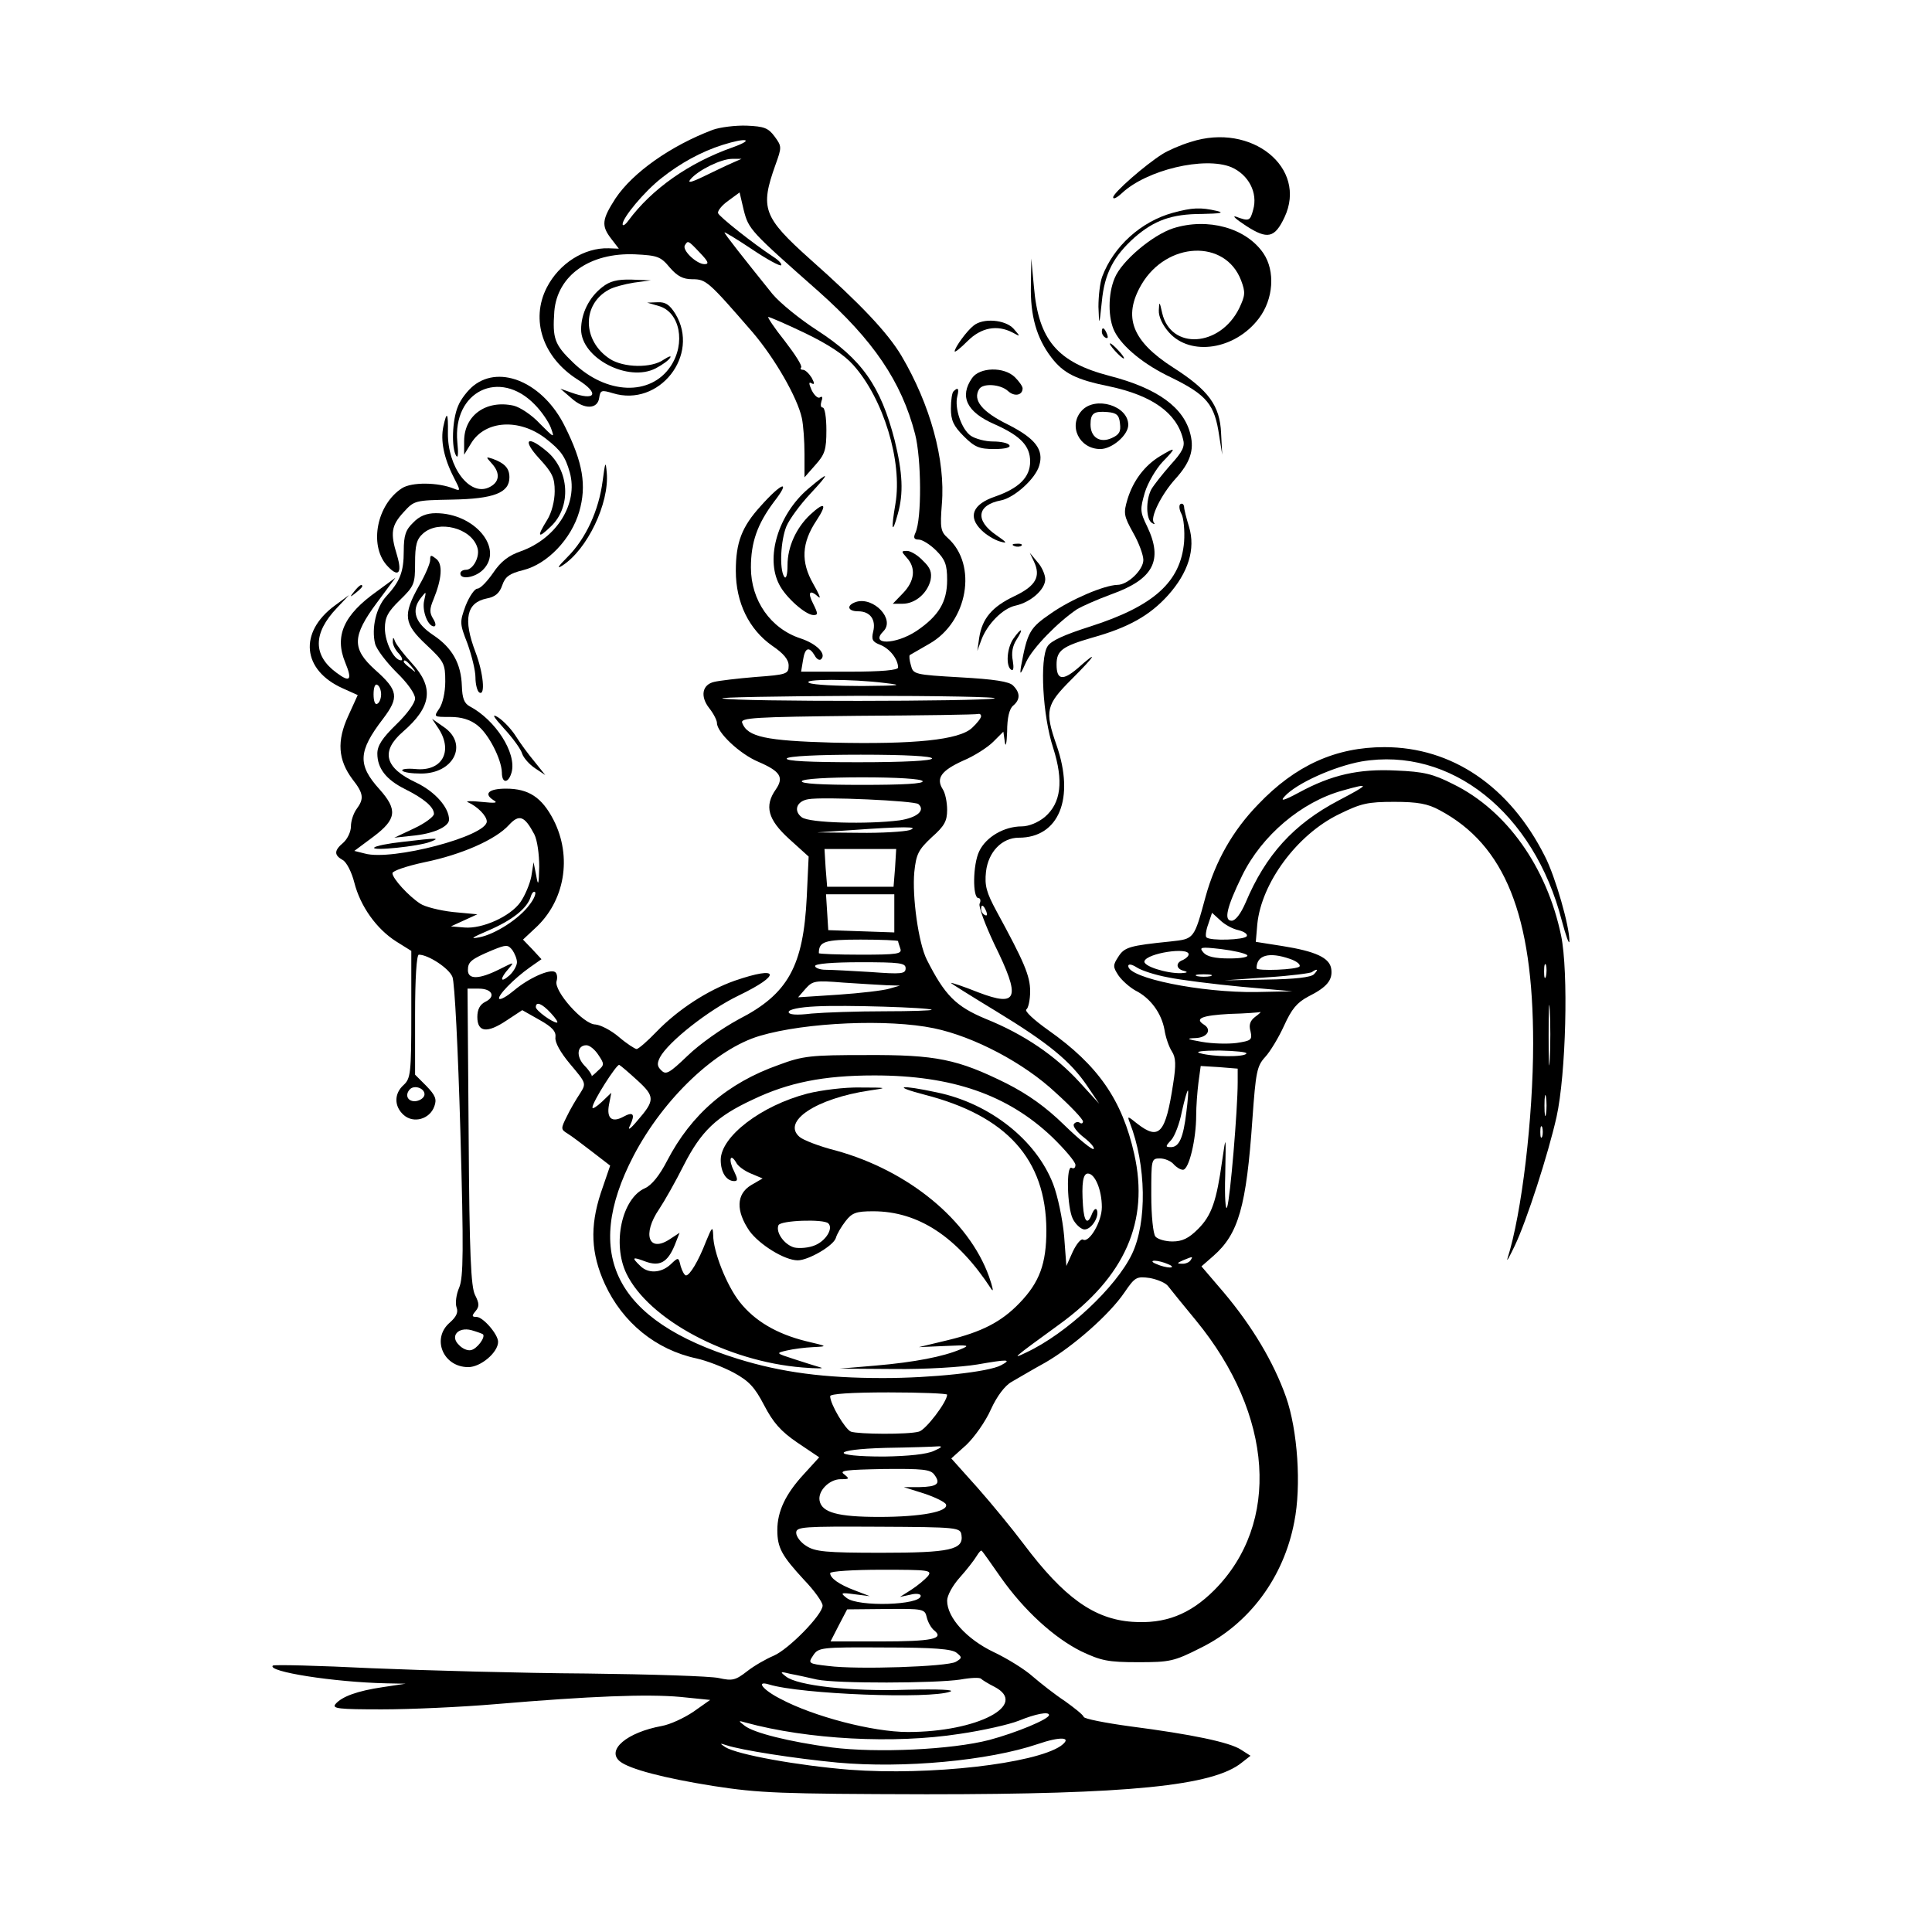
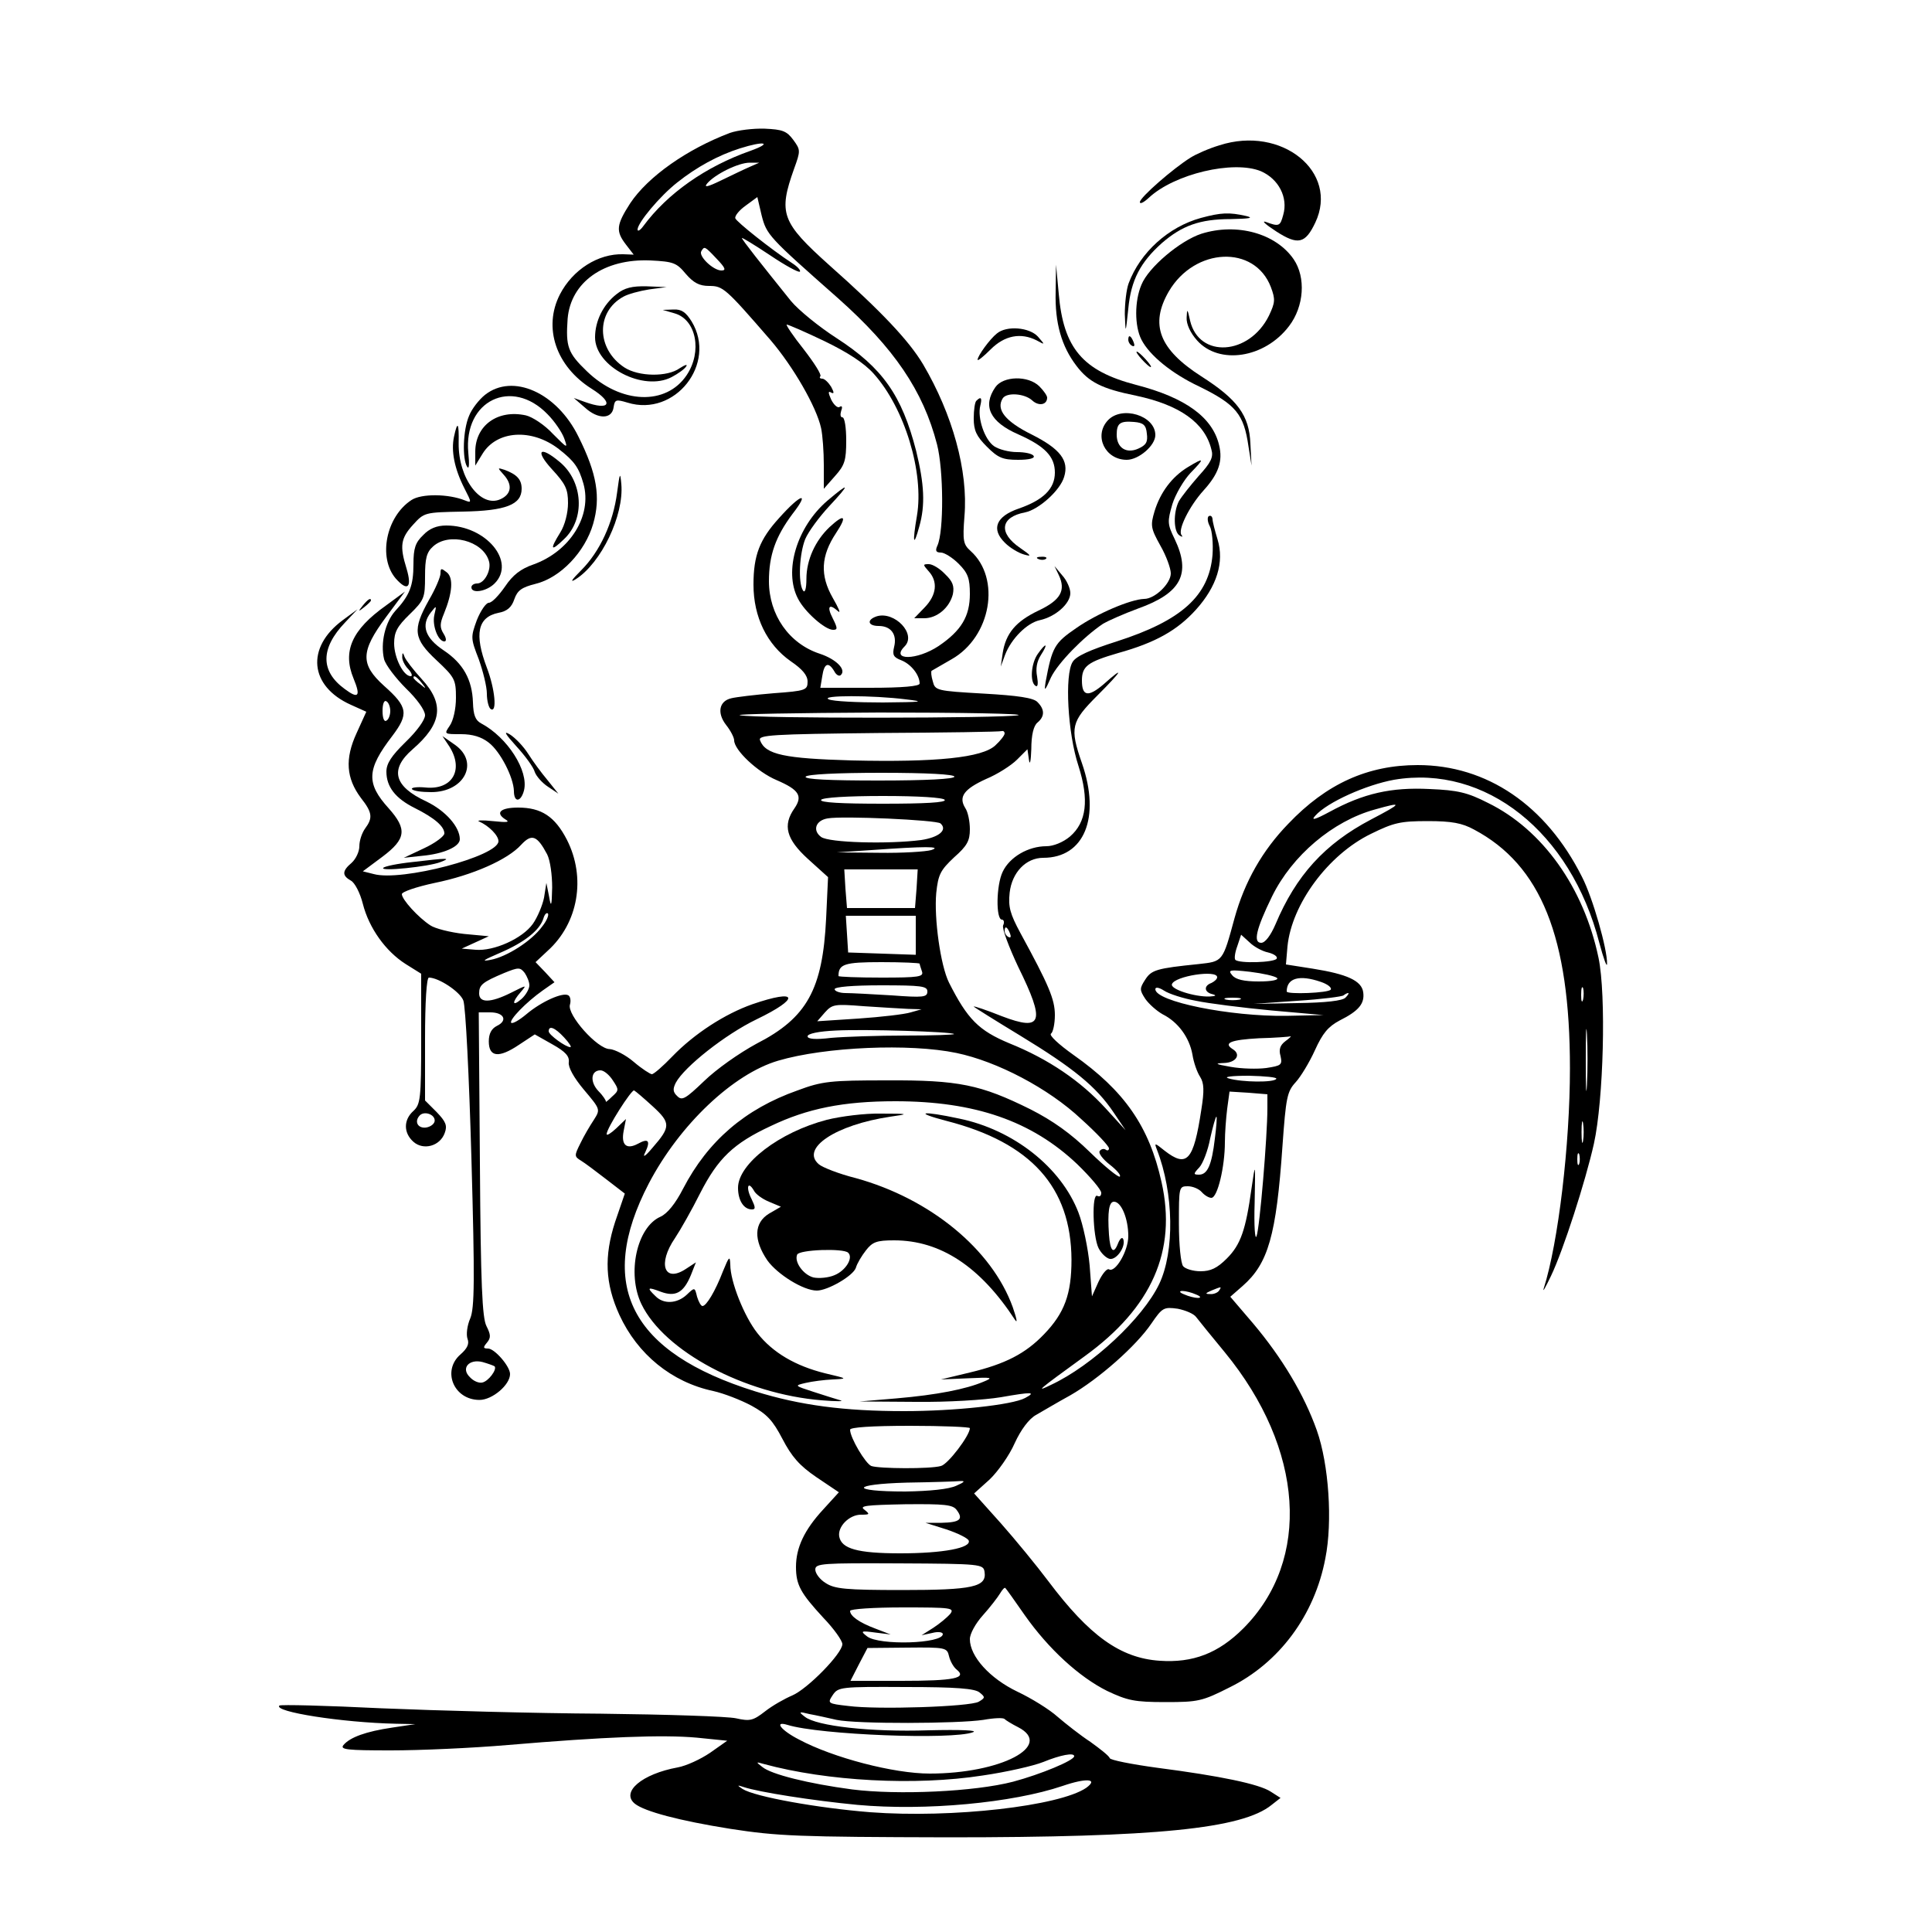
- <svg xmlns="http://www.w3.org/2000/svg" version="1.0" width="512pt" height="512pt" viewBox="0 0 512 512" preserveAspectRatio="xMidYMid meet">
+ <svg xmlns="http://www.w3.org/2000/svg" version="1.0" width="100%" height="auto" viewBox="0 0 500 500" preserveAspectRatio="xMidYMid meet">
  <g transform="translate(0,512) scale(0.1,-0.1)" fill="#000000" stroke="none">
    <path d="M1889 4776 c-111 -42 -212 -113 -258 -182 -36 -56 -38 -72 -11 -107 l20 -26 -27 1 c-65 2 -131 -40 -164 -104 -44 -86 -10 -186 82 -244 59 -37 48 -58 -18 -34 l-28 10 29 -25 c34 -31 70 -30 74 1 3 20 6 21 36 12 123 -38 232 101 166 210 -15 24 -26 32 -47 31 l-28 -1 31 -9 c56 -16 72 -99 31 -160 -53 -79 -170 -75 -258 10 -50 48 -55 64 -50 136 8 95 94 156 214 151 60 -3 68 -6 92 -35 20 -23 35 -31 60 -31 36 0 42 -5 159 -140 59 -69 119 -173 131 -228 4 -19 7 -61 7 -95 l0 -62 29 33 c25 28 29 40 29 92 0 33 -4 60 -10 60 -5 0 -6 7 -3 17 4 10 2 14 -4 10 -5 -4 -15 5 -22 19 -8 18 -8 23 0 18 8 -4 8 0 0 15 -7 11 -17 21 -23 21 -6 0 -8 3 -5 6 4 4 -16 35 -43 70 -28 35 -47 64 -44 64 4 0 48 -19 98 -43 60 -29 103 -57 127 -84 80 -89 131 -256 112 -368 -12 -70 -9 -83 6 -28 16 56 13 110 -8 196 -37 144 -87 215 -206 292 -45 29 -98 72 -118 96 -78 97 -127 159 -127 163 0 2 33 -18 72 -44 40 -27 75 -46 78 -43 3 3 -6 13 -20 22 -55 36 -144 107 -147 116 -2 6 10 21 27 33 l30 22 11 -47 c13 -51 18 -56 198 -215 145 -129 220 -239 256 -378 17 -66 18 -225 1 -262 -6 -13 -4 -18 9 -18 9 0 30 -13 46 -29 24 -24 29 -38 29 -78 0 -58 -22 -95 -81 -135 -56 -37 -125 -38 -88 -1 32 32 -26 92 -72 78 -27 -9 -23 -25 5 -25 32 0 48 -22 40 -54 -5 -21 -2 -27 19 -35 25 -10 47 -38 47 -60 0 -7 -44 -11 -128 -11 l-129 0 5 30 c5 34 16 38 31 13 5 -10 13 -14 17 -10 15 14 -12 41 -54 55 -80 26 -132 101 -132 188 0 67 17 115 61 174 46 59 22 53 -35 -11 -50 -55 -66 -96 -66 -172 0 -84 35 -155 96 -198 31 -21 44 -37 44 -53 0 -22 -5 -24 -87 -30 -49 -4 -98 -10 -110 -13 -32 -7 -38 -38 -14 -69 12 -15 21 -33 21 -40 0 -25 60 -82 110 -103 58 -25 68 -41 46 -73 -31 -44 -21 -80 35 -131 l52 -47 -5 -107 c-9 -183 -49 -257 -180 -324 -46 -25 -104 -66 -136 -97 -48 -46 -57 -51 -69 -39 -12 11 -12 19 -4 35 22 41 128 125 209 164 114 55 108 80 -11 39 -71 -25 -150 -76 -207 -135 -24 -25 -48 -46 -53 -46 -4 0 -26 14 -47 32 -21 18 -49 32 -62 33 -32 0 -111 89 -103 115 3 10 1 21 -4 24 -14 9 -70 -16 -109 -49 -18 -15 -35 -25 -39 -22 -6 7 38 53 82 84 l30 21 -24 26 -25 26 31 29 c80 72 100 190 50 288 -31 60 -66 83 -126 83 -45 0 -60 -13 -34 -30 14 -8 7 -9 -32 -5 -27 3 -43 2 -35 -1 25 -11 50 -36 50 -51 0 -39 -251 -105 -323 -85 l-28 7 51 38 c61 46 64 71 16 125 -59 65 -57 101 9 187 43 57 41 75 -21 130 -62 56 -61 89 5 178 l49 66 -49 -36 c-89 -63 -113 -119 -84 -189 19 -46 13 -54 -23 -27 -63 46 -63 105 1 172 l32 34 -38 -28 c-96 -71 -86 -171 21 -219 l40 -18 -25 -55 c-31 -67 -27 -117 11 -168 30 -38 31 -52 11 -79 -8 -11 -15 -31 -15 -46 0 -14 -9 -33 -20 -43 -25 -21 -25 -33 -2 -46 10 -5 24 -32 31 -60 16 -63 59 -123 111 -156 l40 -25 0 -169 c0 -155 -2 -169 -20 -186 -26 -23 -26 -57 0 -80 26 -23 69 -11 81 23 7 19 3 29 -21 54 l-30 30 0 159 c0 96 4 159 10 159 25 0 80 -36 89 -59 6 -14 15 -196 21 -408 9 -319 8 -388 -3 -415 -8 -18 -11 -42 -7 -53 5 -13 -1 -25 -18 -40 -49 -42 -18 -118 49 -118 33 0 79 39 79 67 0 20 -40 66 -57 66 -13 0 -13 3 -3 15 11 13 10 21 -1 43 -11 21 -15 108 -17 420 l-3 392 30 0 c35 0 46 -21 17 -35 -14 -7 -21 -20 -21 -40 0 -41 26 -44 78 -9 l41 27 46 -26 c34 -19 44 -31 42 -46 -2 -13 13 -40 39 -71 43 -51 43 -51 26 -78 -10 -15 -26 -42 -35 -61 -16 -32 -16 -34 2 -45 10 -6 39 -28 65 -48 l48 -37 -25 -73 c-29 -89 -26 -160 11 -241 47 -102 135 -174 243 -197 27 -6 71 -23 99 -38 40 -22 55 -38 80 -86 24 -46 44 -69 88 -99 l58 -39 -41 -45 c-48 -52 -70 -98 -70 -148 0 -47 12 -68 71 -132 27 -28 49 -59 49 -68 0 -24 -90 -116 -130 -133 -19 -8 -51 -26 -70 -41 -31 -24 -39 -26 -75 -18 -22 5 -179 10 -350 12 -170 1 -426 8 -569 14 -142 7 -260 10 -263 7 -16 -16 162 -44 301 -47 l51 -1 -60 -9 c-68 -10 -109 -25 -126 -45 -10 -12 9 -14 123 -14 74 0 210 6 303 14 248 21 400 27 488 19 l79 -8 -44 -31 c-25 -17 -62 -34 -84 -38 -93 -17 -148 -64 -111 -94 25 -20 115 -44 247 -65 123 -19 175 -21 565 -22 536 0 760 22 836 84 l23 18 -25 16 c-30 20 -132 41 -294 62 -66 9 -122 20 -123 25 -2 6 -25 24 -50 42 -26 17 -64 47 -85 65 -21 19 -68 48 -104 65 -71 34 -123 91 -123 136 0 14 15 41 34 62 18 20 38 46 44 56 6 10 12 17 14 14 3 -3 25 -34 50 -70 62 -88 141 -160 213 -196 53 -25 71 -29 151 -29 84 0 95 2 166 38 128 63 220 186 248 334 19 95 9 243 -22 331 -33 93 -90 188 -165 277 l-59 69 32 28 c66 58 87 130 103 362 9 126 12 141 34 165 13 14 36 52 50 83 20 44 34 61 64 77 50 25 65 44 61 73 -4 30 -42 47 -130 61 l-70 11 4 47 c11 109 105 237 216 291 59 29 76 33 147 33 62 0 89 -5 120 -22 173 -92 248 -278 248 -618 0 -196 -30 -451 -68 -570 -3 -11 5 4 19 33 32 67 89 244 111 342 25 113 32 385 12 481 -38 182 -145 332 -286 401 -53 27 -78 33 -151 36 -99 5 -171 -11 -259 -59 -39 -21 -49 -23 -37 -10 31 35 132 80 204 93 236 40 457 -135 531 -422 11 -41 20 -66 20 -54 1 37 -37 171 -65 225 -93 185 -246 289 -425 289 -129 0 -236 -48 -335 -152 -67 -69 -113 -150 -139 -244 -31 -114 -30 -112 -93 -119 -108 -11 -122 -15 -138 -40 -15 -23 -15 -27 0 -50 9 -13 29 -31 45 -40 40 -20 69 -60 77 -104 3 -20 12 -46 20 -58 10 -16 11 -35 3 -85 -20 -132 -37 -151 -95 -106 -26 21 -27 21 -20 3 44 -113 46 -264 6 -348 -42 -88 -173 -211 -280 -261 -41 -20 -37 -16 87 74 174 126 239 273 199 451 -32 144 -96 236 -228 329 -38 27 -64 51 -58 55 5 3 10 25 10 48 0 41 -16 78 -89 212 -27 50 -32 68 -28 105 6 52 42 90 87 90 106 0 149 104 100 245 -32 92 -28 107 40 175 65 65 72 79 16 29 -40 -34 -56 -31 -56 10 0 37 15 48 94 71 97 27 153 59 201 112 54 60 74 123 56 182 -7 23 -13 46 -13 53 -1 7 -5 10 -10 7 -4 -3 -3 -15 3 -26 6 -11 9 -45 7 -74 -9 -106 -80 -170 -248 -224 -69 -22 -105 -38 -114 -53 -21 -33 -13 -184 15 -269 28 -88 21 -146 -22 -183 -18 -15 -43 -25 -61 -25 -47 0 -95 -28 -113 -66 -17 -35 -18 -124 -2 -124 5 0 7 -7 3 -15 -3 -8 15 -56 39 -107 71 -144 63 -168 -42 -128 -40 16 -73 27 -73 25 0 -1 54 -35 120 -75 138 -84 197 -132 242 -199 l31 -46 -52 57 c-64 70 -147 127 -249 168 -79 33 -108 62 -156 157 -22 44 -39 167 -33 232 5 48 11 59 46 92 34 30 41 43 41 73 0 20 -5 45 -12 55 -18 29 -3 49 54 75 29 12 65 35 80 50 l27 27 4 -28 c2 -15 5 -3 6 28 0 37 6 61 16 69 19 16 19 34 0 53 -10 11 -51 17 -140 22 -122 7 -125 8 -131 32 -4 13 -5 25 -3 27 2 1 26 15 52 30 102 58 128 209 49 280 -19 17 -21 26 -16 90 10 117 -31 264 -107 393 -37 62 -109 138 -242 256 -125 112 -133 135 -92 250 17 47 17 49 -2 75 -17 23 -28 27 -74 29 -30 1 -70 -4 -90 -11z m54 -46 c-117 -41 -216 -111 -278 -195 -8 -11 -15 -15 -15 -9 0 17 57 86 103 122 49 39 105 70 162 88 63 20 86 15 28 -6z m-3 -42 c-14 -6 -47 -22 -74 -35 -35 -17 -45 -19 -36 -8 20 24 81 54 110 54 l25 0 -25 -11z m-85 -238 c22 -23 25 -30 12 -30 -21 0 -60 37 -52 50 8 13 8 14 40 -20z m490 -1140 c51 -6 42 -7 -60 -8 -66 0 -129 3 -140 8 -25 11 114 11 200 0z m-1335 -30 c0 -10 -4 -22 -10 -25 -6 -4 -10 7 -10 25 0 18 4 29 10 25 6 -3 10 -15 10 -25z m1625 -11 c-38 -8 -680 -9 -720 0 -16 3 146 6 360 7 215 0 377 -3 360 -7z m-35 -47 c0 -5 -11 -19 -24 -31 -34 -32 -153 -44 -371 -39 -175 5 -224 15 -238 52 -6 14 31 16 306 19 172 1 315 3 320 5 4 1 7 -2 7 -6z m-130 -112 c0 -6 -72 -10 -196 -10 -127 0 -193 3 -189 10 4 6 80 10 196 10 119 0 189 -4 189 -10z m-25 -60 c4 -7 -52 -10 -160 -10 -108 0 -164 3 -160 10 4 6 68 10 160 10 92 0 156 -4 160 -10z m1103 -51 c-120 -63 -194 -145 -247 -271 -13 -30 -27 -48 -37 -48 -21 0 -14 34 28 120 52 106 157 195 266 225 74 21 72 17 -10 -26z m-1114 -10 c19 -17 -4 -36 -50 -43 -85 -11 -239 -7 -259 8 -23 17 -14 43 17 48 38 7 282 -4 292 -13z m-1018 -80 c8 -16 13 -53 13 -86 -1 -49 -3 -53 -8 -23 l-7 35 -6 -38 c-4 -20 -17 -51 -29 -68 -27 -38 -101 -71 -148 -67 l-36 3 35 16 35 16 -64 6 c-36 4 -75 14 -87 22 -31 20 -74 67 -74 81 0 6 38 19 85 29 98 20 189 60 224 99 27 29 41 24 67 -25z m994 11 c-14 -4 -74 -8 -135 -7 l-110 1 90 6 c139 10 185 10 155 0z m-38 -100 l-4 -50 -88 0 -88 0 -4 50 -3 50 95 0 95 0 -3 -50z m-969 -98 c-27 -37 -91 -78 -133 -86 -26 -5 -20 -1 24 18 63 27 102 58 112 88 3 11 8 17 12 14 3 -4 -3 -19 -15 -34z m967 -22 l0 -51 -87 3 -88 3 -3 48 -3 47 90 0 91 0 0 -50z m244 4 c3 -8 2 -12 -4 -9 -6 3 -10 10 -10 16 0 14 7 11 14 -7z m668 -49 c16 -4 25 -11 22 -16 -6 -10 -97 -13 -107 -3 -3 3 -1 19 5 35 l10 30 22 -20 c11 -11 33 -23 48 -26z m-902 -29 c0 -2 3 -11 6 -20 5 -14 -8 -16 -105 -16 -61 0 -111 2 -111 4 0 31 15 36 111 36 54 0 99 -2 99 -4z m-1010 -56 c0 -9 -9 -25 -20 -35 -25 -22 -26 -9 -2 18 16 19 15 18 -25 -2 -54 -27 -83 -27 -83 -2 0 22 8 29 65 53 37 15 41 15 53 0 6 -9 12 -23 12 -32z m1935 19 c5 -5 -14 -9 -47 -9 -39 0 -60 5 -69 16 -12 14 -7 15 46 9 33 -4 64 -11 70 -16z m-155 2 c0 -5 -7 -11 -15 -15 -20 -7 -19 -24 3 -29 11 -3 9 -5 -8 -6 -39 -1 -102 19 -97 32 7 21 117 38 117 18z m268 -12 c18 -6 29 -15 26 -20 -5 -9 -114 -13 -114 -5 0 35 33 44 88 25z m-1018 -25 c0 -15 -11 -16 -92 -10 -50 3 -104 6 -120 6 -15 0 -28 5 -28 10 0 6 47 10 120 10 105 0 120 -2 120 -16z m695 -24 c33 -7 121 -18 195 -25 l135 -12 -96 -2 c-146 -2 -339 37 -339 69 0 6 9 5 23 -4 12 -8 49 -20 82 -26z m1002 3 c-3 -10 -5 -4 -5 12 0 17 2 24 5 18 2 -7 2 -21 0 -30z m-615 5 c-8 -8 -51 -13 -125 -14 l-112 -2 113 8 c63 4 116 11 119 14 4 3 9 6 12 6 3 0 -1 -6 -7 -12z m-274 -5 c-10 -2 -26 -2 -35 0 -10 3 -2 5 17 5 19 0 27 -2 18 -5z m-858 -24 l35 -1 -28 -8 c-16 -5 -77 -12 -135 -16 l-107 -7 20 23 c19 21 25 22 100 16 44 -3 96 -6 115 -7z m1757 -196 c-2 -37 -3 -9 -3 62 0 72 1 102 3 68 2 -34 2 -93 0 -130z m-2647 122 c13 -14 20 -25 16 -25 -12 0 -56 32 -56 41 0 16 16 10 40 -16z m1009 9 c2 -2 -54 -4 -126 -4 -71 0 -158 -3 -192 -6 -41 -5 -61 -3 -61 4 0 7 29 13 73 15 76 4 299 -3 306 -9z m857 -19 c-13 -10 -17 -21 -12 -38 5 -23 2 -25 -37 -31 -23 -3 -64 -2 -92 3 -40 7 -43 9 -17 10 31 1 45 22 22 36 -25 16 -4 24 68 28 42 1 79 4 82 5 3 1 -3 -5 -14 -13z m-851 -30 c106 -22 239 -92 323 -171 40 -36 72 -70 72 -76 0 -5 -4 -7 -9 -3 -5 3 -12 1 -15 -4 -4 -5 8 -21 26 -35 18 -14 30 -28 26 -31 -3 -3 -38 25 -77 63 -50 49 -97 82 -154 111 -129 64 -186 76 -372 75 -145 0 -167 -2 -231 -26 -136 -48 -232 -131 -296 -254 -20 -39 -41 -65 -59 -73 -61 -27 -87 -147 -49 -226 59 -122 267 -233 467 -249 37 -3 59 -3 48 0 -11 3 -42 13 -70 22 -49 16 -50 16 -20 23 17 4 48 8 70 9 40 2 39 2 -20 16 -76 19 -135 53 -175 104 -34 43 -70 133 -70 177 -1 24 -3 22 -19 -17 -20 -52 -43 -90 -53 -90 -4 0 -10 11 -14 24 -6 25 -6 25 -27 5 -25 -23 -60 -25 -81 -3 -23 22 -20 24 14 11 38 -14 59 -3 78 43 l13 33 -26 -17 c-56 -37 -74 13 -28 80 14 21 44 74 65 116 46 90 86 129 183 174 94 45 187 64 322 64 206 0 353 -51 471 -163 34 -33 62 -66 62 -74 0 -8 -4 -11 -10 -8 -15 9 -12 -105 3 -135 7 -14 20 -26 29 -28 18 -3 42 32 35 51 -3 7 -9 1 -14 -12 -11 -28 -20 -19 -23 24 -4 59 0 85 13 85 19 0 37 -44 37 -89 0 -39 -34 -96 -50 -86 -5 3 -17 -11 -27 -32 l-17 -38 -6 80 c-4 44 -17 106 -29 137 -45 117 -168 214 -308 243 -98 21 -121 17 -33 -6 218 -56 322 -171 323 -359 0 -89 -18 -138 -71 -193 -48 -50 -100 -77 -192 -99 l-75 -18 70 3 c63 3 67 2 40 -9 -45 -19 -120 -34 -225 -43 l-95 -8 145 -1 c82 -1 178 5 220 12 80 14 93 14 63 -2 -33 -18 -184 -34 -313 -34 -155 0 -269 15 -385 51 -324 101 -413 275 -276 538 80 153 219 284 335 318 122 36 341 45 461 20z m-889 -71 c16 -24 16 -26 -2 -42 -10 -10 -18 -16 -16 -13 1 2 -7 15 -19 27 -23 24 -20 54 5 54 9 0 23 -12 32 -26z m1717 4 c-5 -10 -89 -9 -123 1 -15 4 6 7 52 7 42 -1 74 -4 71 -8z m-1614 -71 c47 -43 47 -53 0 -107 -20 -24 -27 -27 -19 -12 14 30 8 37 -19 22 -30 -16 -44 -3 -37 33 l6 31 -25 -24 c-14 -13 -25 -20 -25 -15 0 15 64 115 71 113 4 -2 25 -20 48 -41z m1591 -5 c0 -73 -20 -310 -28 -331 -4 -12 -7 26 -5 86 2 107 2 107 -8 38 -15 -108 -28 -146 -64 -182 -25 -25 -42 -33 -68 -33 -19 0 -39 6 -45 13 -6 7 -11 55 -11 110 0 95 0 97 23 97 13 0 29 -7 36 -15 7 -8 18 -15 25 -15 16 0 35 81 35 144 0 24 3 63 6 87 l6 44 49 -3 49 -4 0 -36z m-2155 -32 c0 -8 -10 -16 -22 -18 -22 -3 -32 16 -16 32 12 11 38 2 38 -14z m2019 -47 c-8 -68 -19 -93 -41 -93 -15 0 -15 2 1 19 9 10 22 43 28 75 7 31 14 56 16 56 2 0 0 -26 -4 -57z m953 -5 c-2 -13 -4 -3 -4 22 0 25 2 35 4 23 2 -13 2 -33 0 -45z m-10 -60 c-3 -7 -5 -2 -5 12 0 14 2 19 5 13 2 -7 2 -19 0 -25z m-932 -328 c-3 -5 -14 -10 -23 -9 -14 0 -13 2 3 9 27 11 27 11 20 0z m-60 -10 c13 -5 14 -9 5 -9 -8 0 -24 4 -35 9 -13 5 -14 9 -5 9 8 0 24 -4 35 -9z m1 -59 c7 -9 40 -50 74 -91 205 -250 224 -537 48 -714 -65 -65 -131 -90 -217 -84 -102 7 -182 65 -288 206 -30 40 -85 107 -123 150 l-69 77 40 36 c21 20 51 62 65 94 16 35 37 63 55 73 16 9 56 33 89 51 73 42 170 127 210 186 28 41 32 43 68 38 20 -4 42 -13 48 -22z m-1816 -127 c7 -8 -16 -39 -32 -42 -9 -2 -23 4 -32 14 -24 23 -2 48 33 39 14 -4 28 -9 31 -11z m1230 -160 c0 -19 -57 -94 -75 -98 -28 -8 -160 -7 -180 0 -15 6 -55 73 -55 94 0 6 54 10 155 10 85 0 155 -3 155 -6z m-35 -149 c-19 -9 -68 -14 -132 -15 -145 0 -142 19 4 23 65 1 127 3 138 4 14 1 11 -3 -10 -12z m1 -63 c18 -24 8 -32 -39 -33 l-42 0 54 -17 c30 -10 56 -23 58 -29 7 -19 -66 -33 -177 -33 -111 0 -152 12 -158 43 -5 26 26 57 56 57 23 0 24 1 9 13 -14 10 4 12 105 14 103 1 124 -1 134 -15z m72 -160 c6 -39 -30 -47 -213 -47 -147 0 -175 3 -198 18 -15 9 -27 25 -27 35 0 16 18 17 217 16 212 -1 218 -2 221 -22z m-89 -109 c-8 -9 -27 -25 -44 -36 l-30 -19 28 6 c15 4 27 2 27 -3 0 -25 -165 -30 -196 -6 -18 14 -16 15 21 10 l40 -5 -39 15 c-43 16 -66 33 -66 46 0 5 61 9 136 9 126 0 135 -1 123 -17z m-3 -109 c3 -13 12 -29 20 -35 27 -22 -6 -29 -143 -29 l-132 0 22 43 22 42 103 1 c99 1 103 0 108 -22z m79 -94 c15 -12 15 -14 -2 -24 -22 -13 -263 -21 -338 -11 -53 6 -54 7 -40 28 14 21 20 22 189 21 131 0 179 -4 191 -14z m-370 -71 c52 -11 315 -10 380 0 28 5 52 6 55 2 3 -3 19 -13 35 -21 93 -48 -45 -120 -229 -120 -93 0 -250 41 -338 88 -47 24 -66 49 -30 38 84 -26 428 -39 480 -19 14 5 -30 7 -115 5 -150 -5 -290 11 -320 35 -17 13 -16 14 12 7 17 -3 48 -10 70 -15z m615 -94 c0 -11 -87 -47 -158 -66 -100 -26 -298 -35 -417 -20 -113 15 -209 39 -232 58 -17 13 -17 14 3 8 165 -45 393 -57 567 -30 62 9 132 25 157 35 44 18 80 25 80 15z m31 -82 c-69 -47 -346 -79 -559 -63 -137 11 -298 40 -330 60 -15 10 -15 11 3 5 39 -13 179 -35 294 -46 176 -16 401 5 531 49 61 21 94 19 61 -5z" />
    <path d="M2140 2222 c-123 -32 -230 -114 -230 -176 0 -33 15 -56 36 -56 10 0 9 6 -1 27 -15 29 -10 49 6 22 4 -9 22 -22 39 -29 l31 -13 -31 -18 c-39 -24 -40 -68 -4 -121 26 -36 93 -78 128 -78 28 0 94 38 101 59 3 11 15 31 26 45 17 22 28 26 73 26 120 0 223 -68 313 -206 7 -10 4 4 -6 33 -54 150 -214 281 -406 334 -44 11 -87 28 -96 36 -48 41 44 102 185 123 50 7 49 8 -24 8 -41 1 -104 -7 -140 -16z m55 -344 c14 -13 -6 -46 -35 -58 -16 -7 -41 -9 -55 -6 -26 7 -50 40 -42 59 5 13 120 17 132 5z" />
    <path d="M3156 4744 c-27 -8 -61 -23 -75 -32 -45 -28 -131 -103 -131 -115 0 -6 10 -1 23 11 66 62 219 98 290 69 46 -20 71 -68 58 -113 -8 -30 -11 -31 -46 -18 -11 3 2 -8 28 -25 56 -36 75 -32 101 23 62 131 -87 252 -248 200z" />
    <path d="M3108 4556 c-84 -23 -157 -89 -187 -169 -6 -16 -10 -52 -10 -80 2 -52 2 -52 9 14 7 74 31 120 87 170 52 45 98 62 178 62 49 1 61 3 40 8 -44 10 -65 9 -117 -5z" />
    <path d="M3109 4515 c-55 -18 -137 -87 -155 -132 -18 -42 -18 -107 0 -142 21 -41 79 -88 149 -121 96 -47 116 -72 128 -155 l8 -50 -3 57 c-3 73 -33 114 -127 174 -109 70 -134 134 -84 220 67 114 222 121 264 11 12 -32 11 -40 -5 -74 -51 -103 -181 -111 -204 -13 -7 32 -8 32 -9 8 -1 -17 10 -40 27 -59 57 -64 175 -46 238 37 39 51 44 126 12 173 -46 67 -147 95 -239 66z" />
    <path d="M2732 4364 c-2 -80 15 -140 54 -191 32 -42 65 -59 154 -77 113 -24 178 -70 195 -139 6 -20 -1 -34 -33 -69 -21 -24 -44 -53 -51 -65 -15 -29 -14 -80 2 -89 6 -4 9 -4 5 1 -11 12 19 74 57 116 39 43 50 76 40 117 -17 72 -87 123 -215 156 -138 36 -188 95 -200 236 l-7 75 -1 -71z" />
    <path d="M1596 4359 c-35 -27 -56 -70 -56 -112 0 -76 125 -141 198 -103 17 9 34 21 38 28 4 6 -3 4 -17 -5 -32 -23 -106 -22 -143 2 -73 48 -74 144 -3 183 12 7 42 15 67 19 l45 6 -51 2 c-38 1 -58 -4 -78 -20z" />
    <path d="M2580 4257 c-18 -14 -50 -58 -50 -68 0 -4 15 8 34 27 36 36 78 44 119 23 22 -12 22 -12 3 10 -22 24 -81 29 -106 8z" />
    <path d="M2920 4241 c0 -6 4 -13 10 -16 6 -3 7 1 4 9 -7 18 -14 21 -14 7z" />
    <path d="M2955 4190 c10 -11 20 -20 23 -20 3 0 -3 9 -13 20 -10 11 -20 20 -23 20 -3 0 3 -9 13 -20z" />
    <path d="M2576 4118 c-34 -49 -14 -90 59 -122 70 -31 95 -58 95 -99 0 -42 -30 -71 -93 -93 -59 -20 -73 -53 -36 -89 13 -13 35 -26 49 -30 21 -6 19 -3 -10 17 -57 39 -51 80 13 92 35 7 91 57 101 92 13 42 -10 72 -83 109 -69 34 -94 65 -76 94 10 16 56 13 76 -5 17 -16 39 -12 39 7 0 5 -9 18 -20 29 -29 29 -94 27 -114 -2z" />
    <path d="M1255 4098 c-15 -12 -34 -36 -41 -54 -16 -37 -18 -112 -5 -132 5 -8 6 7 3 36 -13 135 112 196 205 100 18 -18 37 -46 43 -62 10 -28 9 -27 -29 11 -21 23 -53 44 -70 48 -73 16 -131 -26 -131 -94 l0 -36 19 31 c37 60 127 66 197 12 41 -32 52 -48 64 -90 23 -83 -35 -175 -130 -209 -32 -11 -53 -27 -73 -57 -16 -23 -34 -42 -42 -42 -7 0 -21 -20 -31 -45 -16 -44 -16 -47 5 -101 11 -31 21 -71 21 -89 0 -19 5 -37 10 -40 17 -11 11 52 -10 107 -33 87 -24 131 30 142 22 4 34 14 41 35 8 23 19 31 55 40 65 16 128 83 149 155 20 69 10 130 -38 226 -56 114 -170 165 -242 108z" />
    <path d="M2527 4083 c-4 -3 -7 -24 -7 -46 0 -31 7 -46 34 -73 29 -29 41 -34 81 -34 28 0 44 4 40 10 -3 6 -23 10 -43 10 -21 0 -47 7 -59 15 -25 17 -44 74 -36 105 5 20 2 25 -10 13z" />
    <path d="M2867 4032 c-37 -40 -7 -102 49 -102 31 0 74 37 74 64 0 51 -87 77 -123 38z m101 -34 c3 -22 -2 -30 -22 -39 -31 -14 -56 2 -56 36 0 30 9 36 45 33 24 -2 31 -8 33 -30z" />
    <path d="M1175 3990 c-8 -37 1 -83 27 -134 19 -37 19 -38 1 -31 -42 17 -112 18 -138 1 -66 -43 -87 -149 -41 -203 31 -35 43 -24 28 26 -18 58 -15 78 17 113 29 32 30 32 129 34 111 2 152 18 152 59 0 24 -12 37 -44 49 -19 6 -19 6 -3 -12 24 -26 21 -51 -8 -64 -51 -23 -109 54 -108 145 1 54 -3 59 -12 17z" />
    <path d="M1429 3905 c35 -38 41 -51 41 -87 0 -25 -8 -57 -20 -76 -28 -45 -25 -51 10 -17 55 52 49 149 -11 199 -52 44 -66 31 -20 -19z" />
    <path d="M3074 3911 c-41 -25 -71 -65 -86 -114 -11 -37 -10 -44 15 -89 15 -26 27 -59 27 -72 0 -26 -41 -66 -69 -66 -35 -1 -122 -38 -175 -75 -57 -39 -63 -49 -80 -140 -4 -26 -2 -24 14 12 18 37 83 104 135 139 12 7 52 25 90 39 112 40 138 90 95 180 -19 39 -19 45 -6 90 8 26 30 63 47 81 38 39 36 41 -7 15z" />
    <path d="M1597 3845 c-10 -77 -44 -152 -93 -201 -25 -25 -30 -33 -14 -23 66 42 125 165 118 246 -3 33 -4 30 -11 -22z" />
    <path d="M2141 3824 c-79 -68 -113 -182 -76 -253 17 -34 70 -81 91 -81 12 0 12 4 -1 30 -16 31 -9 39 14 18 8 -7 1 9 -14 35 -33 58 -31 108 9 168 29 44 22 51 -17 15 -37 -35 -60 -85 -60 -134 0 -26 -4 -38 -9 -30 -13 21 -9 96 6 133 8 19 36 57 62 85 55 59 54 64 -5 14z" />
    <path d="M1095 3735 c-20 -19 -25 -34 -25 -75 0 -56 -10 -81 -47 -121 -26 -29 -39 -83 -29 -125 4 -15 30 -49 57 -76 28 -27 49 -56 49 -69 0 -12 -21 -41 -50 -69 -37 -36 -50 -56 -50 -77 0 -39 23 -69 73 -94 52 -26 77 -48 77 -66 0 -7 -24 -25 -52 -38 l-53 -25 46 5 c57 5 99 24 99 43 0 32 -37 74 -87 98 -84 39 -95 83 -35 135 76 66 83 117 23 182 -21 23 -41 49 -44 57 -4 12 -6 12 -6 1 -1 -8 6 -23 16 -33 9 -10 11 -18 6 -18 -19 0 -43 48 -43 85 0 29 8 44 40 75 38 37 40 43 40 98 0 47 4 63 21 78 41 37 128 15 144 -37 8 -23 -11 -59 -30 -59 -8 0 -15 -4 -15 -10 0 -17 39 -11 60 10 56 56 -22 150 -125 150 -25 0 -44 -8 -60 -25z m-4 -382 c13 -16 12 -17 -3 -4 -10 7 -18 15 -18 17 0 8 8 3 21 -13z" />
    <path d="M2688 3673 c7 -3 16 -2 19 1 4 3 -2 6 -13 5 -11 0 -14 -3 -6 -6z" />
    <path d="M2403 3642 c25 -27 21 -62 -10 -94 l-27 -28 26 0 c33 0 65 27 74 62 4 21 0 33 -20 52 -14 15 -33 26 -42 26 -16 0 -16 -1 -1 -18z" />
    <path d="M1140 3636 c0 -9 -13 -40 -30 -69 -43 -77 -40 -100 20 -156 47 -44 50 -50 50 -97 0 -29 -7 -59 -16 -72 -15 -22 -15 -22 29 -22 30 0 53 -7 72 -22 30 -23 64 -90 65 -125 0 -31 18 -29 26 1 13 51 -43 138 -111 174 -15 8 -20 22 -21 54 -2 59 -25 101 -76 135 -48 32 -59 65 -33 98 15 19 15 19 9 -7 -6 -27 10 -68 26 -68 6 0 5 9 -2 20 -10 16 -10 26 1 52 22 54 25 93 7 107 -14 11 -16 11 -16 -3z" />
    <path d="M2740 3632 c19 -40 5 -65 -52 -92 -59 -28 -85 -59 -93 -110 l-5 -35 11 30 c16 42 57 83 90 90 41 9 79 43 79 70 0 12 -9 33 -21 46 l-20 24 11 -23z" />
    <path d="M939 3553 c-13 -16 -12 -17 4 -4 9 7 17 15 17 17 0 8 -8 3 -21 -13z" />
    <path d="M2686 3428 c-18 -25 -21 -74 -6 -83 6 -4 7 6 4 24 -4 20 -1 39 10 56 20 31 13 33 -8 3z" />
    <path d="M1336 3189 c23 -25 45 -55 48 -67 4 -11 19 -28 34 -38 l27 -18 -28 35 c-16 19 -38 49 -50 68 -12 19 -33 41 -47 50 -18 11 -13 2 16 -30z" />
    <path d="M1163 3188 c38 -60 8 -113 -62 -106 -21 2 -37 0 -35 -4 3 -5 25 -8 50 -8 86 0 125 77 62 122 l-33 23 18 -27z" />
    <path d="M1067 2889 c-38 -4 -72 -11 -75 -15 -10 -10 118 3 148 15 29 11 20 11 -73 0z" />
  </g>
</svg>
